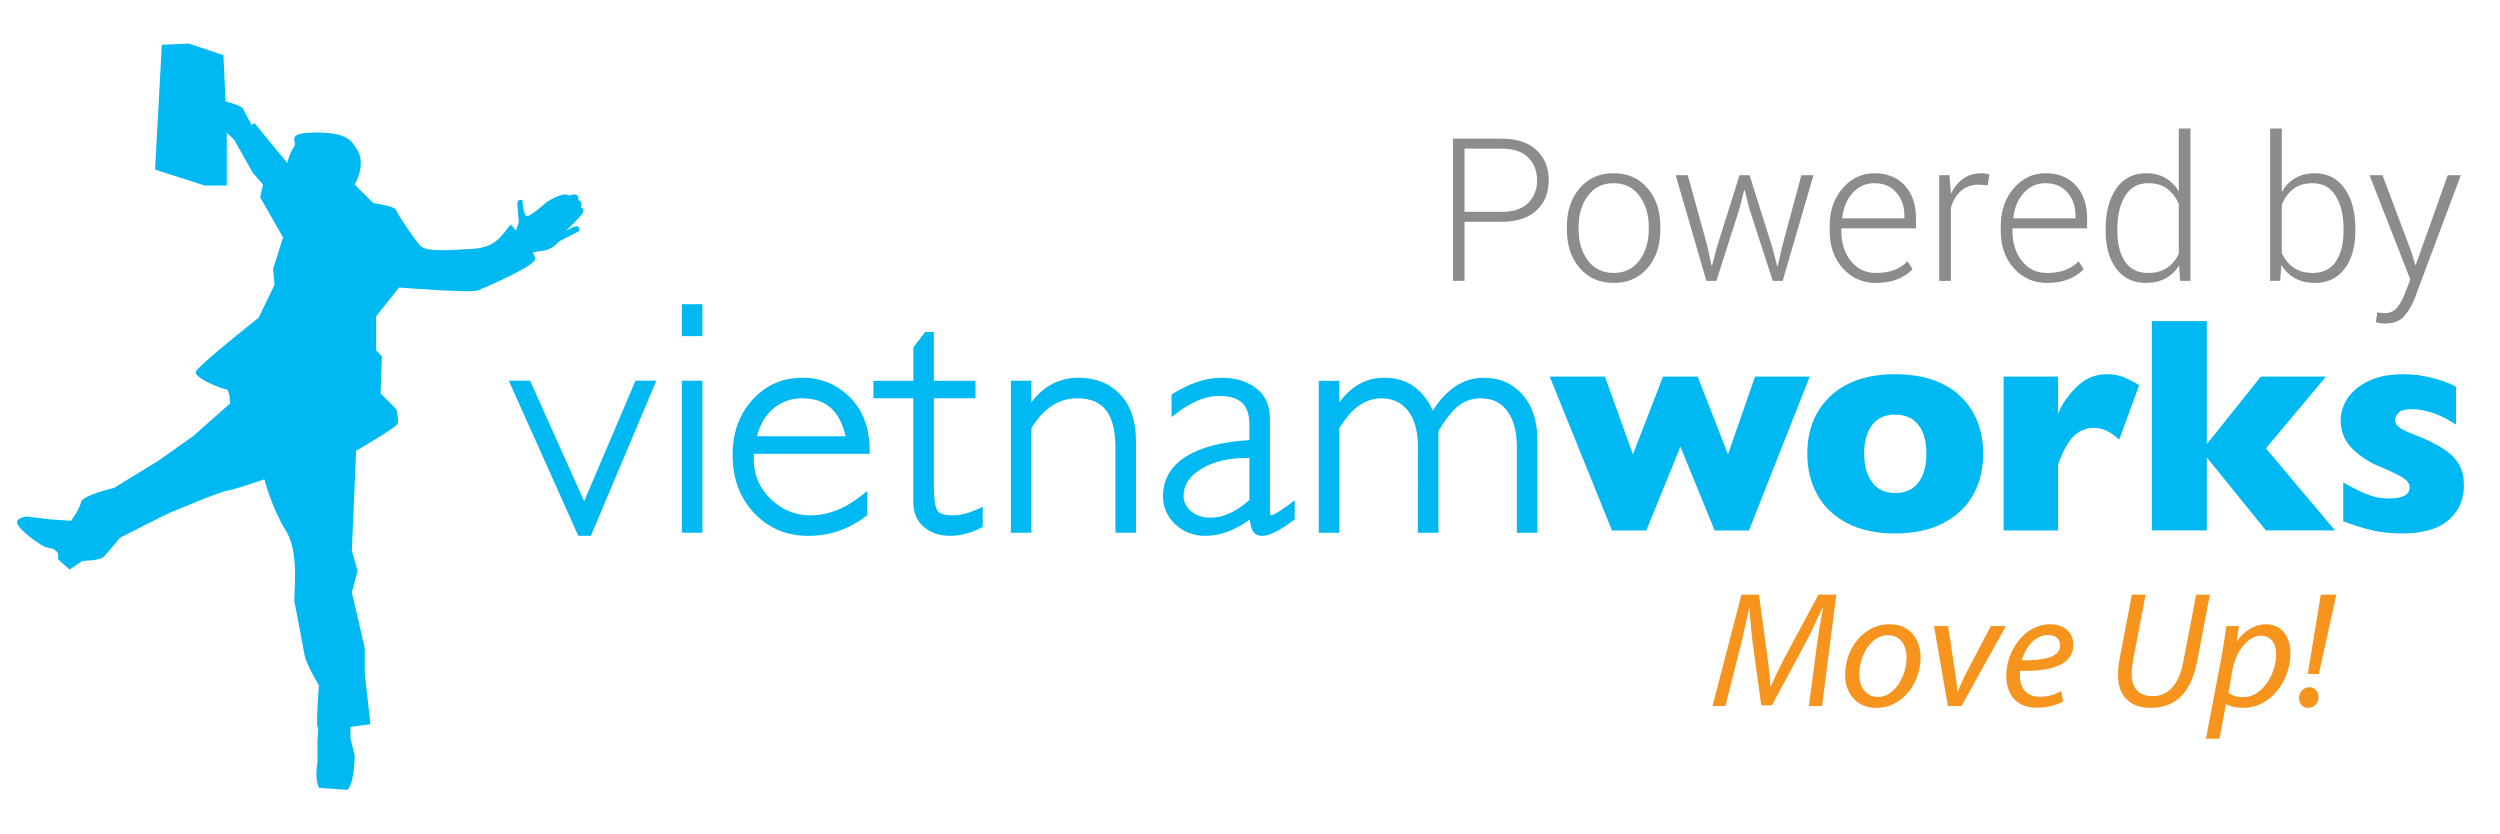
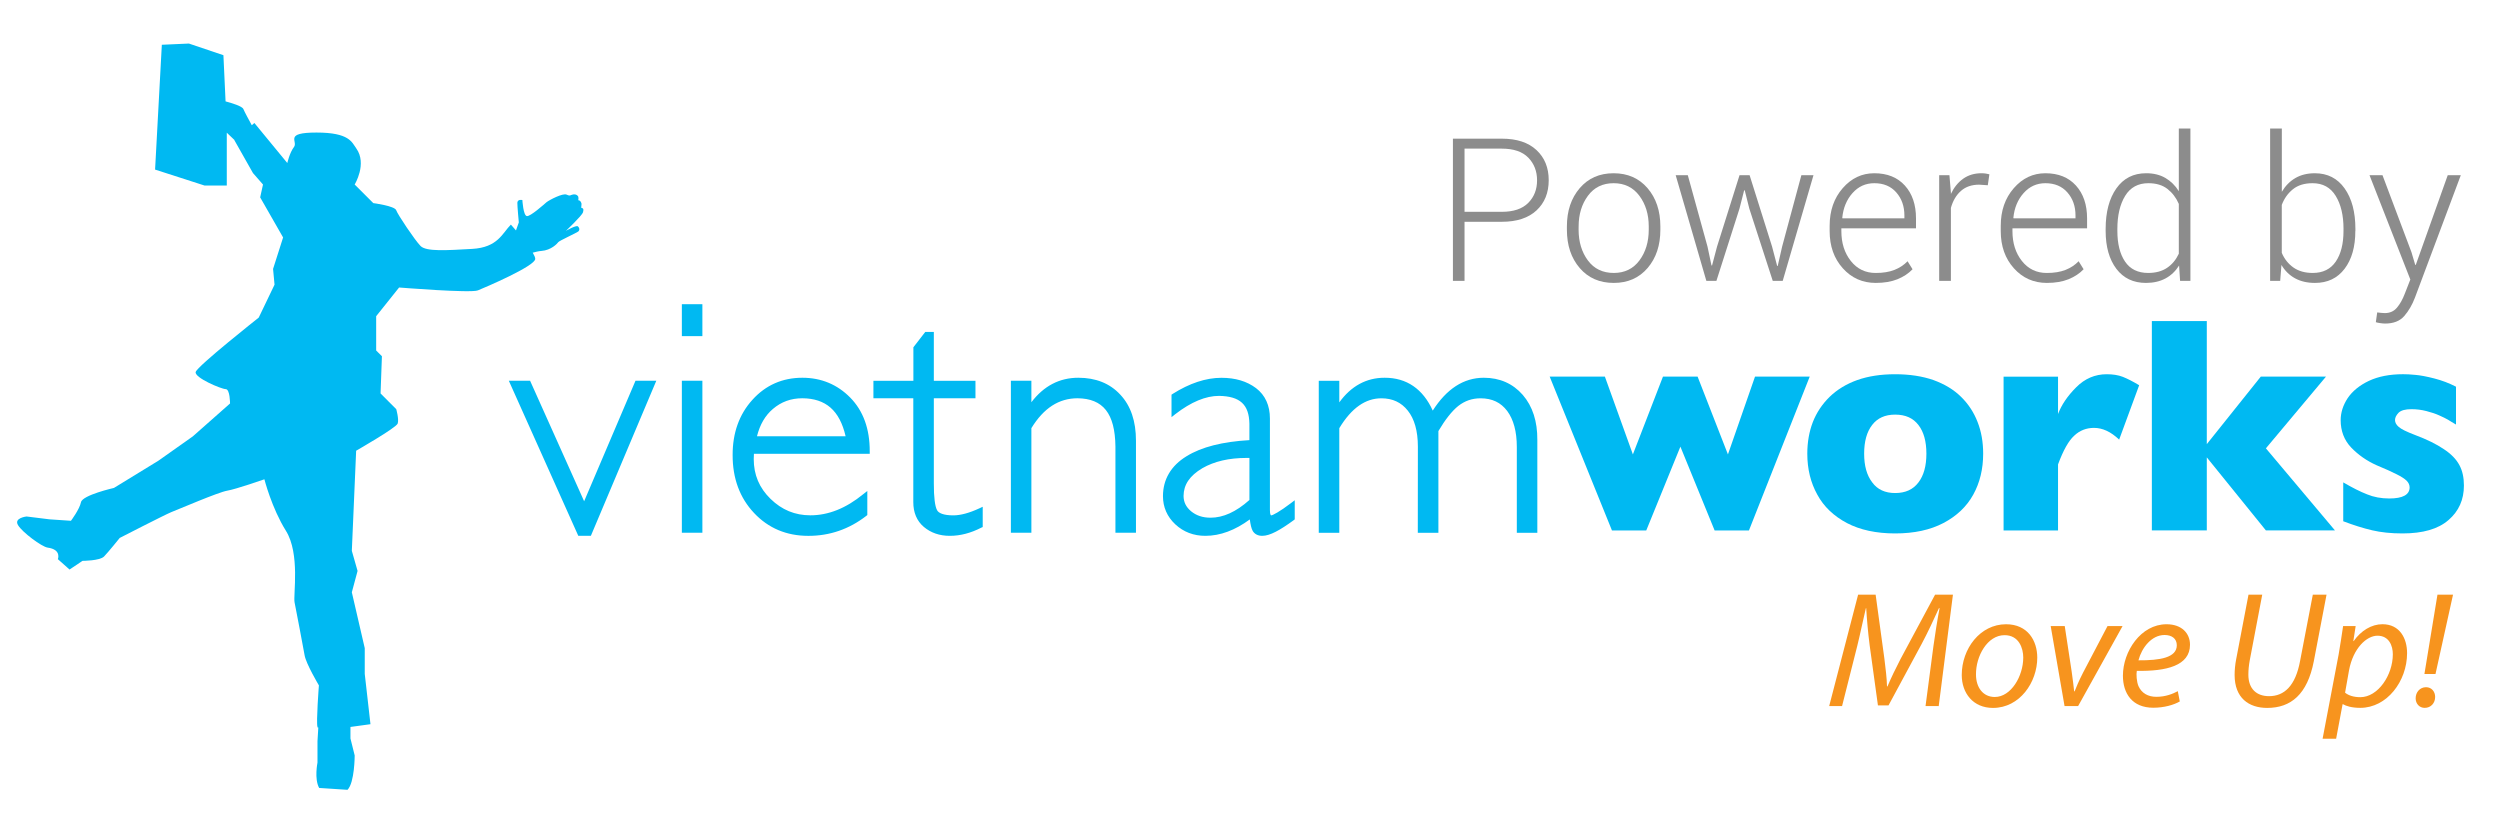
<svg xmlns="http://www.w3.org/2000/svg" version="1.1" id="Layer_1" x="0px" y="0px" width="150px" height="50px" viewBox="0 0 150 50" enable-background="new 0 0 150 50" xml:space="preserve">
-   <path fill="#00B9F2" d="M20.85,47.389c0.431-0.433,0.431-2.063,0.431-2.063l-0.254-1.021v-0.69l1.201-0.165l-0.343-3.016v-1.545  l-0.775-3.353l0.344-1.281l-0.344-1.206l0.259-6.007c0,0,2.405-1.376,2.493-1.631c0.086-0.259-0.087-0.861-0.087-0.861l-0.941-0.944  l0.081-2.233L22.57,21.03v-2.058l1.376-1.722c0,0,4.299,0.348,4.727,0.173c0.426-0.173,3.442-1.458,3.442-1.89  c0-0.084-0.06-0.215-0.151-0.373c0.141-0.039,0.36-0.093,0.515-0.103c0.596-0.042,0.964-0.448,1.02-0.53  c0.051-0.077,1.085-0.552,1.19-0.632c0.108-0.084,0.085-0.23-0.02-0.315c-0.108-0.08-0.716,0.271-0.716,0.271  s0.969-0.908,1.027-1.116c0.034-0.146,0.06-0.23-0.107-0.27l0.02-0.237c-0.056-0.232-0.197-0.211-0.197-0.211  s0.041-0.184-0.027-0.262c-0.165-0.188-0.452-0.031-0.452-0.031s-0.068,0.031-0.214-0.044c-0.225-0.114-1.044,0.322-1.209,0.451  c-0.158,0.136-0.967,0.861-1.18,0.835c-0.22-0.027-0.272-0.964-0.272-0.964s-0.284-0.07-0.301,0.16  c-0.005,0.189,0.088,1.183,0.088,1.183l-0.135,0.378l-0.035,0.103c-0.176-0.208-0.306-0.35-0.306-0.35  c-0.515,0.514-0.774,1.371-2.324,1.458c-1.542,0.086-2.747,0.171-3.093-0.172c-0.341-0.345-1.376-1.889-1.463-2.146  c-0.084-0.261-1.375-0.429-1.375-0.429l-1.118-1.116c0,0,0.76-1.241,0.098-2.164c-0.269-0.373-0.409-0.954-2.389-0.954  c-1.978,0-1.092,0.523-1.35,0.866c-0.262,0.344-0.401,0.962-0.401,0.962L15.263,7.38l-0.156,0.134  c-0.156-0.287-0.429-0.79-0.506-0.973c-0.073-0.169-0.668-0.351-1.067-0.458l-0.129-2.771l-2.07-0.699L9.71,2.686l-0.405,7.489  l2.962,0.955h1.34V7.962l0.461,0.439l-0.007,0.007l1.117,1.975l0.602,0.688l-0.17,0.771l1.376,2.405l-0.602,1.889l0.088,0.944  l-0.948,1.975c0,0-3.696,2.922-3.783,3.264c-0.09,0.34,1.543,1.028,1.801,1.028c0.26,0,0.26,0.862,0.26,0.862l-2.235,1.975  l-2.064,1.459l-2.667,1.633c0,0-1.891,0.428-1.977,0.858c-0.087,0.427-0.602,1.113-0.602,1.113L2.971,31.16l-1.378-0.171  c0,0-0.775,0.085-0.512,0.518c0.252,0.429,1.426,1.3,1.775,1.349c0.853,0.115,0.616,0.694,0.616,0.694l0.7,0.622l0.779-0.521  c0,0,1.027,0,1.289-0.258c0.252-0.257,0.944-1.117,0.944-1.117s2.665-1.371,3.095-1.549c0.432-0.168,2.837-1.201,3.349-1.285  c0.518-0.084,2.236-0.685,2.236-0.685s0.435,1.718,1.291,3.091c0.86,1.375,0.432,3.866,0.519,4.293  c0.085,0.43,0.514,2.661,0.602,3.174c0.088,0.518,0.858,1.807,0.858,1.807s-0.172,2.238-0.085,2.492  c0.02,0.064,0.038,0.059,0.051,0.016l-0.051,0.84v1.285c0,0-0.201,0.984,0.101,1.521" />
+   <path fill="#00B9F2" d="M20.85,47.389c0.431-0.433,0.431-2.062,0.431-2.062l-0.254-1.021v-0.689l1.201-0.165l-0.343-3.017v-1.545  l-0.775-3.353l0.344-1.281l-0.344-1.206l0.259-6.007c0,0,2.405-1.376,2.493-1.631c0.086-0.259-0.087-0.861-0.087-0.861l-0.941-0.944  l0.081-2.233L22.57,21.03v-2.058l1.376-1.722c0,0,4.299,0.348,4.727,0.173c0.426-0.173,3.442-1.458,3.442-1.89  c0-0.084-0.06-0.215-0.151-0.373c0.141-0.039,0.36-0.093,0.515-0.103c0.596-0.042,0.964-0.448,1.02-0.53  c0.051-0.077,1.085-0.552,1.19-0.632c0.108-0.084,0.085-0.23-0.02-0.315c-0.108-0.08-0.716,0.271-0.716,0.271  s0.969-0.908,1.027-1.116c0.034-0.146,0.06-0.23-0.107-0.27l0.02-0.237c-0.056-0.232-0.197-0.211-0.197-0.211  s0.041-0.184-0.027-0.262c-0.165-0.188-0.452-0.031-0.452-0.031s-0.068,0.031-0.214-0.044c-0.225-0.114-1.044,0.322-1.209,0.451  c-0.158,0.136-0.967,0.861-1.18,0.835c-0.22-0.027-0.272-0.964-0.272-0.964s-0.284-0.07-0.301,0.16  c-0.005,0.189,0.088,1.183,0.088,1.183l-0.135,0.378l-0.035,0.103c-0.176-0.208-0.306-0.35-0.306-0.35  c-0.515,0.514-0.774,1.371-2.324,1.458c-1.542,0.086-2.747,0.171-3.093-0.172c-0.341-0.345-1.376-1.889-1.463-2.146  c-0.084-0.261-1.375-0.429-1.375-0.429l-1.118-1.116c0,0,0.76-1.241,0.098-2.164c-0.269-0.373-0.409-0.954-2.389-0.954  c-1.978,0-1.092,0.523-1.35,0.866c-0.262,0.344-0.401,0.962-0.401,0.962L15.263,7.38l-0.156,0.134  c-0.156-0.287-0.429-0.79-0.506-0.973c-0.073-0.169-0.668-0.351-1.067-0.458l-0.129-2.771l-2.07-0.699L9.71,2.686l-0.405,7.489  l2.962,0.955h1.34V7.962l0.461,0.439l-0.007,0.007l1.117,1.975l0.602,0.688l-0.17,0.771l1.376,2.405l-0.602,1.889l0.088,0.944  l-0.948,1.975c0,0-3.696,2.922-3.783,3.264c-0.09,0.34,1.543,1.028,1.801,1.028c0.26,0,0.26,0.862,0.26,0.862l-2.235,1.975  l-2.064,1.459l-2.667,1.633c0,0-1.891,0.429-1.977,0.858c-0.087,0.427-0.602,1.113-0.602,1.113L2.971,31.16l-1.378-0.171  c0,0-0.775,0.085-0.512,0.518c0.252,0.429,1.426,1.3,1.775,1.349c0.853,0.115,0.616,0.694,0.616,0.694l0.7,0.622l0.779-0.521  c0,0,1.027,0,1.289-0.258c0.252-0.257,0.944-1.117,0.944-1.117s2.665-1.371,3.095-1.549c0.432-0.168,2.837-1.201,3.349-1.285  c0.518-0.084,2.236-0.685,2.236-0.685s0.435,1.718,1.291,3.091c0.86,1.375,0.432,3.866,0.519,4.293  c0.085,0.43,0.514,2.661,0.602,3.174c0.088,0.519,0.858,1.808,0.858,1.808s-0.172,2.237-0.085,2.492  c0.02,0.063,0.038,0.059,0.051,0.016l-0.051,0.841v1.284c0,0-0.201,0.984,0.101,1.521" />
  <g>
-     <path fill="#00B9F2" d="M35.048,30.076l-3.242-7.23H30.53l4.168,9.304h0.754l3.926-9.304h-1.249L35.048,30.076z M40.911,31.966   h1.232v-9.12h-1.232V31.966z M40.911,20.168h1.232V18.25h-1.232V20.168z M48.146,22.665c-1.203-0.001-2.21,0.447-3.001,1.323   c-0.795,0.876-1.19,1.991-1.187,3.313c-0.003,1.398,0.425,2.566,1.284,3.477c0.853,0.91,1.949,1.373,3.253,1.373h0.006   c1.282,0.002,2.45-0.402,3.48-1.202l0.058-0.046v-1.445L51.8,29.646c-1.044,0.856-2.098,1.274-3.182,1.274   c-0.921-0.002-1.705-0.325-2.383-0.985c-0.678-0.66-1.011-1.445-1.011-2.396c0-0.103,0.004-0.205,0.012-0.312h6.948v-0.146   c0.003-1.345-0.387-2.43-1.169-3.224C50.239,23.066,49.265,22.665,48.146,22.665z M45.418,26.177   c0.177-0.705,0.492-1.245,0.955-1.639c0.502-0.429,1.083-0.642,1.769-0.642c1.403,0.011,2.238,0.729,2.595,2.281H45.418z    M57.199,30.922c-0.59,0-0.895-0.139-0.979-0.32c-0.117-0.213-0.194-0.761-0.19-1.601v-5.105h2.498v-1.049H56.03v-2.93h-0.515   l-0.712,0.92v2.01h-2.398v1.049h2.393v6.225c-0.003,0.622,0.209,1.137,0.634,1.495c0.42,0.354,0.944,0.534,1.552,0.534h0.008   c0.624,0,1.252-0.164,1.889-0.492l0.082-0.036v-1.216l-0.208,0.097C58.157,30.781,57.631,30.922,57.199,30.922z M64.703,22.665   c-1.14-0.002-2.085,0.501-2.82,1.469v-1.288h-1.23v9.12h1.23v-6.278c0.745-1.214,1.653-1.789,2.768-1.792   c1.531,0.017,2.251,0.902,2.275,2.901v5.169h1.232v-5.53c0-1.158-0.308-2.087-0.943-2.76   C66.592,23.001,65.741,22.665,64.703,22.665z M76.266,30.922c-0.007-0.002-0.009-0.002-0.011-0.002c-0.003,0,0,0-0.021-0.033   c-0.021-0.035-0.041-0.131-0.039-0.275v-5.495c0.003-0.783-0.28-1.41-0.833-1.83c-0.554-0.416-1.244-0.62-2.076-0.62   c-0.933,0-1.917,0.328-2.931,0.969l-0.064,0.043v1.349l0.23-0.182c0.954-0.737,1.828-1.094,2.621-1.094   c1.264,0.022,1.799,0.521,1.822,1.668v0.987c-1.613,0.093-2.869,0.41-3.771,0.966c-0.934,0.571-1.415,1.392-1.415,2.396   c0,0.653,0.248,1.233,0.74,1.691c0.491,0.459,1.106,0.693,1.804,0.691c0.894,0,1.785-0.336,2.666-0.986   c0.043,0.316,0.092,0.54,0.175,0.691c0.114,0.196,0.323,0.295,0.564,0.295h0.02c0.453-0.006,1.05-0.334,1.883-0.945l0.053-0.045   v-1.146l-0.229,0.174C76.797,30.693,76.338,30.936,76.266,30.922z M74.965,29.999c-0.809,0.722-1.581,1.063-2.333,1.063   c-0.479,0-0.859-0.133-1.17-0.387c-0.305-0.258-0.444-0.551-0.449-0.915c0.005-0.67,0.358-1.21,1.13-1.668   c0.716-0.411,1.595-0.616,2.651-0.616c0.015,0,0.021,0,0.034,0c0.044,0,0.089,0,0.138,0L74.965,29.999L74.965,29.999z    M91.367,23.695c-0.596-0.683-1.385-1.03-2.34-1.03c-1.213,0-2.237,0.676-3.061,1.971c-0.584-1.294-1.568-1.976-2.887-1.971   c-1.098-0.002-2.014,0.503-2.719,1.477v-1.295h-1.233v9.12h1.233v-6.277c0.738-1.221,1.578-1.792,2.527-1.792   c0.672,0.003,1.186,0.242,1.582,0.738c0.396,0.495,0.603,1.208,0.606,2.163l-0.005,5.169h1.236v-6.104   c0.414-0.698,0.813-1.202,1.193-1.506c0.391-0.306,0.824-0.459,1.339-0.46c0.699,0.003,1.214,0.252,1.597,0.761   c0.379,0.514,0.576,1.229,0.576,2.164v5.146h1.232v-5.569C92.249,25.289,91.957,24.379,91.367,23.695z" />
-     <path fill="#00B9F2" d="M108.583,22.597l-3.646,9.229h-2.059l-2.053-5.028l-2.047,5.028h-2.059l-3.736-9.229h3.312l1.68,4.668   l1.805-4.668h2.078l1.82,4.668l1.625-4.668H108.583z" />
-     <path fill="#00B9F2" d="M118.99,27.221c0,0.918-0.197,1.737-0.594,2.456c-0.399,0.724-0.998,1.287-1.791,1.705   c-0.789,0.414-1.754,0.624-2.896,0.624c-1.137,0-2.104-0.21-2.897-0.624c-0.785-0.418-1.385-0.981-1.775-1.705   c-0.4-0.719-0.6-1.538-0.6-2.456c0-0.695,0.115-1.33,0.332-1.896c0.222-0.567,0.557-1.071,1.004-1.511   c0.451-0.437,1.004-0.774,1.658-1.01c0.662-0.233,1.414-0.35,2.278-0.35c0.865,0,1.631,0.117,2.304,0.352   c0.662,0.242,1.215,0.572,1.653,1.007c0.438,0.429,0.765,0.932,0.987,1.501C118.88,25.891,118.99,26.525,118.99,27.221z    M115.584,27.221c0-0.734-0.158-1.31-0.479-1.722c-0.319-0.416-0.781-0.622-1.396-0.622c-0.603,0-1.062,0.206-1.381,0.622   c-0.32,0.413-0.479,0.987-0.479,1.722c0,0.725,0.159,1.299,0.486,1.723c0.312,0.429,0.777,0.637,1.374,0.637   c0.613,0,1.075-0.208,1.396-0.632C115.426,28.529,115.584,27.953,115.584,27.221z" />
-     <path fill="#00B9F2" d="M128.35,23.114l-1.201,3.263c-0.496-0.473-0.996-0.704-1.51-0.704c-0.453,0-0.857,0.153-1.188,0.47   c-0.34,0.308-0.657,0.881-0.969,1.721v3.963h-3.266v-9.229h3.266v2.242c0.207-0.548,0.57-1.084,1.093-1.607   c0.519-0.521,1.128-0.78,1.827-0.78c0.369,0,0.695,0.05,0.968,0.157C127.646,22.721,127.969,22.885,128.35,23.114z" />
+     <path fill="#00B9F2" d="M35.048,30.076l-3.242-7.23H30.53l4.168,9.304h0.754l3.926-9.304h-1.249L35.048,30.076z M40.911,31.966   h1.232v-9.12h-1.232V31.966z M40.911,20.168h1.232V18.25h-1.232V20.168z M48.146,22.665c-1.203-0.001-2.21,0.447-3.001,1.323   c-0.795,0.876-1.19,1.991-1.187,3.313c-0.003,1.398,0.425,2.566,1.284,3.477c0.853,0.91,1.949,1.373,3.253,1.373h0.006   c1.282,0.002,2.45-0.401,3.48-1.201l0.058-0.047v-1.444L51.8,29.646c-1.044,0.855-2.098,1.273-3.182,1.273   c-0.921-0.002-1.705-0.324-2.383-0.984c-0.678-0.66-1.011-1.445-1.011-2.396c0-0.104,0.004-0.205,0.012-0.312h6.948v-0.146   c0.003-1.345-0.387-2.43-1.169-3.224C50.239,23.066,49.265,22.665,48.146,22.665z M45.418,26.177   c0.177-0.705,0.492-1.245,0.955-1.639c0.502-0.429,1.083-0.642,1.769-0.642c1.403,0.011,2.238,0.729,2.595,2.281H45.418z    M57.199,30.922c-0.59,0-0.895-0.139-0.979-0.32c-0.117-0.213-0.194-0.761-0.19-1.601v-5.105h2.498v-1.049H56.03v-2.93h-0.515   l-0.712,0.92v2.01h-2.398v1.049h2.393v6.225c-0.003,0.622,0.209,1.137,0.634,1.495c0.42,0.354,0.944,0.534,1.552,0.534h0.008   c0.624,0,1.252-0.164,1.889-0.492l0.082-0.036v-1.216l-0.208,0.097C58.157,30.781,57.631,30.922,57.199,30.922z M64.703,22.665   c-1.14-0.002-2.085,0.501-2.82,1.469v-1.288h-1.23v9.12h1.23v-6.278c0.745-1.213,1.653-1.789,2.768-1.792   c1.531,0.017,2.251,0.902,2.275,2.901v5.169h1.232v-5.53c0-1.158-0.308-2.086-0.943-2.76   C66.592,23.001,65.741,22.665,64.703,22.665z M76.266,30.922c-0.007-0.002-0.009-0.002-0.011-0.002c-0.003,0,0,0-0.021-0.033   c-0.021-0.035-0.041-0.131-0.039-0.275v-5.494c0.003-0.783-0.28-1.41-0.833-1.83c-0.554-0.416-1.244-0.62-2.076-0.62   c-0.933,0-1.917,0.328-2.931,0.969l-0.064,0.043v1.349l0.23-0.182c0.954-0.737,1.828-1.094,2.621-1.094   c1.264,0.022,1.799,0.521,1.822,1.668v0.987c-1.613,0.093-2.869,0.409-3.771,0.966c-0.934,0.57-1.415,1.393-1.415,2.396   c0,0.652,0.248,1.232,0.74,1.69c0.491,0.459,1.106,0.692,1.804,0.69c0.894,0,1.785-0.336,2.666-0.985   c0.043,0.315,0.092,0.54,0.175,0.69c0.114,0.196,0.323,0.295,0.563,0.295h0.021c0.453-0.006,1.05-0.334,1.883-0.944l0.054-0.045   v-1.146l-0.229,0.174C76.797,30.693,76.338,30.936,76.266,30.922z M74.965,29.999c-0.809,0.722-1.581,1.063-2.333,1.063   c-0.479,0-0.859-0.133-1.17-0.388c-0.305-0.258-0.444-0.551-0.449-0.915c0.005-0.67,0.358-1.21,1.13-1.668   c0.716-0.41,1.595-0.615,2.651-0.615c0.015,0,0.021,0,0.034,0c0.044,0,0.089,0,0.138,0L74.965,29.999L74.965,29.999z    M91.367,23.695c-0.596-0.683-1.385-1.03-2.34-1.03c-1.213,0-2.237,0.676-3.062,1.971c-0.584-1.294-1.567-1.976-2.887-1.971   c-1.099-0.002-2.015,0.503-2.72,1.477v-1.295h-1.232v9.12h1.232v-6.277c0.738-1.221,1.578-1.792,2.527-1.792   c0.672,0.003,1.187,0.242,1.582,0.738c0.396,0.495,0.604,1.208,0.606,2.163l-0.005,5.169h1.236v-6.104   c0.414-0.698,0.812-1.202,1.192-1.506c0.392-0.306,0.824-0.459,1.339-0.46c0.699,0.003,1.214,0.252,1.598,0.761   c0.379,0.514,0.576,1.229,0.576,2.164v5.146h1.231V26.4C92.249,25.289,91.957,24.379,91.367,23.695z" />
+     <path fill="#00B9F2" d="M108.583,22.597l-3.646,9.229h-2.06l-2.053-5.028l-2.048,5.028h-2.059l-3.736-9.229h3.312l1.68,4.668   l1.805-4.668h2.078l1.82,4.668l1.625-4.668H108.583z" />
+     <path fill="#00B9F2" d="M118.99,27.221c0,0.918-0.197,1.737-0.594,2.456c-0.399,0.724-0.998,1.287-1.791,1.705   c-0.789,0.414-1.754,0.624-2.896,0.624c-1.137,0-2.104-0.21-2.896-0.624c-0.785-0.418-1.386-0.981-1.775-1.705   c-0.4-0.719-0.6-1.538-0.6-2.456c0-0.695,0.114-1.33,0.332-1.896c0.222-0.567,0.557-1.071,1.004-1.511   c0.451-0.437,1.004-0.774,1.658-1.01c0.661-0.233,1.414-0.35,2.277-0.35c0.865,0,1.631,0.117,2.305,0.352   c0.661,0.242,1.215,0.572,1.652,1.007c0.438,0.429,0.766,0.932,0.986,1.501C118.88,25.891,118.99,26.525,118.99,27.221z    M115.584,27.221c0-0.734-0.158-1.31-0.479-1.722c-0.319-0.416-0.781-0.622-1.396-0.622c-0.604,0-1.062,0.206-1.381,0.622   c-0.32,0.413-0.479,0.987-0.479,1.722c0,0.725,0.158,1.299,0.485,1.723c0.312,0.43,0.776,0.638,1.374,0.638   c0.613,0,1.075-0.208,1.396-0.632C115.426,28.529,115.584,27.953,115.584,27.221z" />
+     <path fill="#00B9F2" d="M128.35,23.114l-1.201,3.263c-0.496-0.473-0.996-0.704-1.51-0.704c-0.453,0-0.856,0.153-1.188,0.47   c-0.34,0.309-0.657,0.881-0.969,1.722v3.963h-3.267v-9.229h3.267v2.242c0.207-0.548,0.569-1.084,1.093-1.607   c0.519-0.521,1.128-0.78,1.827-0.78c0.369,0,0.695,0.05,0.968,0.157C127.646,22.721,127.969,22.885,128.35,23.114z" />
    <path fill="#00B9F2" d="M140.098,31.825h-4.144l-3.546-4.382v4.382h-3.297V19.263h3.297v7.385l3.24-4.052h3.912l-3.606,4.304   L140.098,31.825z" />
-     <path fill="#00B9F2" d="M147.835,29.134c0,0.849-0.31,1.543-0.928,2.071c-0.615,0.537-1.535,0.801-2.759,0.801   c-0.682,0-1.283-0.062-1.817-0.188c-0.53-0.123-1.113-0.305-1.737-0.543v-2.332c0.551,0.32,1.021,0.56,1.432,0.718   c0.398,0.165,0.844,0.248,1.328,0.248c0.812,0,1.222-0.224,1.222-0.667c0-0.146-0.06-0.279-0.179-0.4   c-0.117-0.113-0.322-0.25-0.617-0.395c-0.286-0.146-0.68-0.322-1.17-0.526c-0.604-0.269-1.112-0.624-1.541-1.071   c-0.418-0.442-0.629-0.992-0.629-1.637c0-0.458,0.141-0.899,0.418-1.321c0.287-0.424,0.711-0.772,1.276-1.04   c0.567-0.266,1.248-0.399,2.05-0.399c0.197,0,0.445,0.009,0.739,0.04c0.302,0.025,0.679,0.098,1.134,0.214   c0.455,0.117,0.891,0.281,1.303,0.495v2.271c-0.196-0.115-0.358-0.208-0.485-0.292c-0.133-0.077-0.304-0.16-0.526-0.258   c-0.216-0.099-0.472-0.184-0.764-0.258c-0.295-0.077-0.592-0.114-0.902-0.114c-0.371,0-0.625,0.071-0.771,0.214   c-0.14,0.149-0.213,0.292-0.213,0.434c0,0.15,0.073,0.289,0.225,0.417c0.144,0.13,0.464,0.288,0.966,0.479   c0.728,0.274,1.309,0.562,1.738,0.854c0.438,0.289,0.747,0.607,0.932,0.957C147.75,28.251,147.835,28.658,147.835,29.134z" />
+     <path fill="#00B9F2" d="M147.835,29.134c0,0.849-0.31,1.543-0.928,2.071c-0.615,0.537-1.535,0.801-2.759,0.801   c-0.683,0-1.283-0.062-1.817-0.188c-0.53-0.123-1.113-0.305-1.737-0.543v-2.332c0.551,0.32,1.021,0.56,1.432,0.718   c0.398,0.165,0.845,0.248,1.328,0.248c0.812,0,1.223-0.224,1.223-0.667c0-0.146-0.061-0.279-0.18-0.4   c-0.117-0.113-0.321-0.25-0.617-0.395c-0.285-0.146-0.68-0.322-1.17-0.526c-0.604-0.269-1.111-0.624-1.541-1.071   c-0.418-0.441-0.629-0.992-0.629-1.637c0-0.458,0.142-0.899,0.418-1.321c0.287-0.424,0.711-0.772,1.276-1.04   c0.567-0.266,1.248-0.399,2.05-0.399c0.197,0,0.445,0.009,0.739,0.04c0.302,0.025,0.679,0.098,1.134,0.214   c0.455,0.117,0.892,0.281,1.303,0.495v2.271c-0.195-0.115-0.357-0.208-0.484-0.292c-0.133-0.077-0.305-0.16-0.525-0.258   c-0.217-0.099-0.473-0.184-0.765-0.258c-0.295-0.077-0.592-0.114-0.901-0.114c-0.371,0-0.625,0.071-0.771,0.214   c-0.141,0.149-0.213,0.292-0.213,0.434c0,0.15,0.072,0.289,0.225,0.417c0.145,0.13,0.465,0.288,0.967,0.479   c0.728,0.273,1.309,0.562,1.737,0.854c0.438,0.289,0.747,0.607,0.933,0.957C147.75,28.251,147.835,28.658,147.835,29.134z" />
  </g>
  <g enable-background="new    ">
-     <path fill="#F7941E" d="M108.532,42.364l0.476-3.61c0.09-0.635,0.238-1.616,0.367-2.261h-0.039   c-0.308,0.674-0.675,1.468-1.041,2.151l-1.984,3.68h-0.635l-0.496-3.6c-0.099-0.774-0.168-1.548-0.208-2.231h-0.021   c-0.148,0.614-0.356,1.626-0.516,2.261l-0.912,3.61h-0.773l1.736-6.685h1.051l0.525,3.838c0.07,0.565,0.148,1.171,0.158,1.666h0.03   c0.208-0.495,0.496-1.091,0.784-1.646l2.072-3.857h1.071l-0.853,6.685H108.532z" />
-     <path fill="#F7941E" d="M115.237,39.458c0,1.479-1.052,3.016-2.658,3.016c-1.2,0-1.874-0.893-1.874-1.974   c0-1.577,1.101-3.045,2.658-3.045C114.662,37.455,115.237,38.437,115.237,39.458z M111.558,40.47c0,0.783,0.427,1.349,1.13,1.349   c0.973,0,1.707-1.249,1.707-2.37c0-0.556-0.258-1.339-1.121-1.339C112.242,38.109,111.548,39.369,111.558,40.47z" />
-     <path fill="#F7941E" d="M116.884,37.563l0.417,2.738c0.068,0.545,0.129,0.912,0.148,1.18h0.029c0.1-0.258,0.229-0.575,0.506-1.121   l1.468-2.797h0.903l-2.668,4.801h-0.814l-0.832-4.801H116.884z" />
-     <path fill="#F7941E" d="M123.787,42.087c-0.357,0.208-0.943,0.377-1.588,0.377c-1.27,0-1.824-0.863-1.824-1.925   c0-1.448,1.07-3.084,2.618-3.084c0.913,0,1.408,0.545,1.408,1.229c0,1.26-1.418,1.597-3.193,1.567   c-0.04,0.208-0.011,0.654,0.099,0.912c0.189,0.427,0.576,0.645,1.071,0.645c0.565,0,0.992-0.179,1.29-0.337L123.787,42.087z    M122.874,38.1c-0.784,0-1.368,0.764-1.567,1.518c1.289,0.01,2.301-0.159,2.301-0.903C123.607,38.317,123.311,38.1,122.874,38.1z" />
-     <path fill="#F7941E" d="M128.735,35.68l-0.753,3.957c-0.051,0.277-0.08,0.565-0.08,0.843c0,0.854,0.496,1.29,1.24,1.29   c0.912,0,1.586-0.615,1.864-2.113l0.764-3.977h0.823l-0.764,3.997c-0.387,1.993-1.379,2.797-2.797,2.797   c-1.102,0-1.954-0.596-1.954-1.974c0-0.288,0.03-0.615,0.089-0.923l0.744-3.897H128.735z" />
-     <path fill="#F7941E" d="M132.355,44.328l0.963-5.059c0.099-0.575,0.197-1.22,0.268-1.706h0.754l-0.14,0.903h0.021   c0.436-0.625,1.07-1.012,1.725-1.012c1.042,0,1.479,0.853,1.479,1.735c0,1.687-1.21,3.283-2.807,3.283   c-0.516,0-0.854-0.109-1.041-0.219h-0.021l-0.387,2.073H132.355z M133.705,41.561c0.207,0.169,0.525,0.269,0.912,0.269   c1.061,0,1.953-1.319,1.953-2.579c0-0.506-0.228-1.111-0.922-1.111c-0.645,0-1.458,0.744-1.706,2.083L133.705,41.561z" />
-     <path fill="#F7941E" d="M137.939,41.898c0-0.367,0.258-0.665,0.625-0.665c0.327,0,0.545,0.258,0.545,0.585   c0,0.367-0.258,0.655-0.625,0.655C138.158,42.474,137.939,42.216,137.939,41.898z M138.465,40.44l0.783-4.761h0.934l-1.052,4.761   H138.465z" />
+     <path fill="#F7941E" d="M115.532,42.364l0.476-3.61c0.09-0.635,0.238-1.615,0.367-2.261h-0.039   c-0.309,0.674-0.675,1.468-1.041,2.151l-1.984,3.68h-0.635l-0.496-3.6c-0.099-0.774-0.168-1.549-0.207-2.231h-0.021   c-0.148,0.614-0.356,1.626-0.516,2.261l-0.912,3.61h-0.773l1.736-6.685h1.051l0.525,3.838c0.069,0.564,0.147,1.17,0.157,1.666h0.03   c0.208-0.496,0.496-1.092,0.784-1.646l2.071-3.857h1.071l-0.853,6.686L115.532,42.364L115.532,42.364z" />
+     <path fill="#F7941E" d="M122.236,39.458c0,1.479-1.051,3.017-2.657,3.017c-1.2,0-1.874-0.894-1.874-1.975   c0-1.577,1.102-3.045,2.658-3.045C121.662,37.455,122.236,38.438,122.236,39.458z M118.559,40.471c0,0.782,0.426,1.348,1.129,1.348   c0.974,0,1.707-1.248,1.707-2.369c0-0.557-0.258-1.34-1.121-1.34C119.242,38.109,118.548,39.369,118.559,40.471z" />
+     <path fill="#F7941E" d="M123.884,37.562l0.417,2.738c0.068,0.545,0.129,0.912,0.148,1.18h0.029c0.1-0.258,0.229-0.574,0.506-1.121   l1.468-2.797h0.903l-2.668,4.802h-0.814l-0.832-4.802H123.884z" />
+     <path fill="#F7941E" d="M130.787,42.087c-0.357,0.208-0.943,0.377-1.588,0.377c-1.27,0-1.824-0.862-1.824-1.925   c0-1.448,1.07-3.084,2.618-3.084c0.913,0,1.407,0.545,1.407,1.229c0,1.26-1.418,1.598-3.192,1.567   c-0.04,0.208-0.011,0.653,0.099,0.912c0.189,0.427,0.576,0.646,1.071,0.646c0.565,0,0.992-0.18,1.29-0.338L130.787,42.087z    M129.874,38.1c-0.784,0-1.368,0.765-1.567,1.519c1.289,0.01,2.301-0.159,2.301-0.903C130.607,38.316,130.311,38.1,129.874,38.1z" />
+     <path fill="#F7941E" d="M135.734,35.68l-0.752,3.957c-0.051,0.277-0.08,0.565-0.08,0.844c0,0.854,0.496,1.289,1.24,1.289   c0.912,0,1.586-0.615,1.863-2.112l0.764-3.978h0.823l-0.764,3.997c-0.388,1.993-1.379,2.798-2.797,2.798   c-1.103,0-1.954-0.597-1.954-1.975c0-0.288,0.029-0.615,0.089-0.923l0.744-3.897H135.734z" />
+     <path fill="#F7941E" d="M139.355,44.328l0.963-5.059c0.099-0.576,0.197-1.221,0.268-1.707h0.754l-0.14,0.903h0.021   c0.437-0.625,1.07-1.012,1.725-1.012c1.043,0,1.479,0.853,1.479,1.735c0,1.687-1.21,3.283-2.807,3.283   c-0.517,0-0.854-0.109-1.041-0.22h-0.021l-0.388,2.073h-0.813V44.328z M140.705,41.561c0.207,0.17,0.525,0.27,0.912,0.27   c1.061,0,1.953-1.319,1.953-2.579c0-0.506-0.229-1.11-0.922-1.11c-0.646,0-1.459,0.743-1.707,2.082L140.705,41.561z" />
+     <path fill="#F7941E" d="M144.939,41.898c0-0.367,0.258-0.666,0.625-0.666c0.326,0,0.545,0.259,0.545,0.586   c0,0.367-0.258,0.654-0.625,0.654C145.158,42.475,144.939,42.216,144.939,41.898z M145.465,40.439l0.783-4.76h0.934l-1.052,4.76   H145.465z" />
  </g>
  <g enable-background="new    ">
-     <path fill="#8C8C8C" d="M87.872,13.307v3.545h-0.697V8.32h2.936c0.895,0,1.587,0.228,2.077,0.683s0.735,1.058,0.735,1.808   c0,0.758-0.245,1.363-0.735,1.816s-1.183,0.68-2.077,0.68H87.872z M87.872,12.709h2.238c0.703,0,1.231-0.179,1.585-0.536   s0.53-0.808,0.53-1.351c0-0.547-0.176-1.001-0.527-1.362s-0.881-0.542-1.588-0.542h-2.238V12.709z" />
-     <path fill="#8C8C8C" d="M94.013,13.588c0-0.934,0.256-1.699,0.768-2.297s1.189-0.896,2.033-0.896c0.848,0,1.527,0.299,2.039,0.896   s0.768,1.363,0.768,2.297v0.193c0,0.938-0.255,1.704-0.765,2.3s-1.187,0.894-2.03,0.894c-0.852,0-1.533-0.298-2.045-0.894   s-0.768-1.362-0.768-2.3V13.588z M94.716,13.778c0,0.733,0.186,1.35,0.557,1.85c0.371,0.499,0.889,0.749,1.553,0.749   c0.652,0,1.165-0.25,1.538-0.749c0.373-0.5,0.56-1.116,0.56-1.85v-0.193c0-0.722-0.188-1.334-0.562-1.838   c-0.375-0.503-0.891-0.755-1.547-0.755s-1.17,0.252-1.541,0.755c-0.371,0.504-0.557,1.116-0.557,1.838V13.778z" />
-     <path fill="#8C8C8C" d="M102.45,14.795l0.24,1.131h0.035l0.299-1.131l1.348-4.283h0.604l1.348,4.283l0.305,1.16h0.035l0.264-1.16   l1.154-4.283h0.727l-1.846,6.34h-0.598l-1.406-4.336l-0.275-1.096h-0.035l-0.281,1.096l-1.383,4.336h-0.604l-1.84-6.34h0.727   L102.45,14.795z" />
-     <path fill="#8C8C8C" d="M112.546,16.975c-0.793,0-1.452-0.293-1.978-0.879s-0.788-1.328-0.788-2.227v-0.322   c0-0.906,0.261-1.658,0.782-2.256s1.153-0.896,1.896-0.896c0.777,0,1.389,0.246,1.834,0.738s0.668,1.148,0.668,1.969v0.598h-4.477   v0.17c0,0.713,0.189,1.31,0.568,1.789s0.877,0.719,1.494,0.719c0.438,0,0.811-0.061,1.119-0.182s0.572-0.295,0.791-0.521   l0.299,0.48c-0.238,0.251-0.54,0.45-0.905,0.599C113.484,16.9,113.05,16.975,112.546,16.975z M112.458,10.992   c-0.52,0-0.955,0.197-1.307,0.593s-0.557,0.892-0.615,1.487l0.012,0.029h3.715v-0.176c0-0.549-0.162-1.009-0.486-1.379   S113.013,10.992,112.458,10.992z" />
-     <path fill="#8C8C8C" d="M119.267,11.115l-0.521-0.035c-0.441,0-0.804,0.124-1.087,0.372s-0.485,0.589-0.606,1.022v4.377h-0.703   v-6.34h0.615l0.088,1.055v0.07c0.184-0.391,0.43-0.695,0.738-0.914s0.676-0.328,1.102-0.328c0.09,0,0.177,0.007,0.261,0.021   s0.153,0.028,0.208,0.044L119.267,11.115z" />
-     <path fill="#8C8C8C" d="M122.812,16.975c-0.793,0-1.452-0.293-1.978-0.879s-0.788-1.328-0.788-2.227v-0.322   c0-0.906,0.261-1.658,0.782-2.256s1.153-0.896,1.896-0.896c0.777,0,1.389,0.246,1.834,0.738s0.668,1.148,0.668,1.969v0.598h-4.477   v0.17c0,0.713,0.189,1.31,0.568,1.789s0.877,0.719,1.494,0.719c0.438,0,0.811-0.061,1.119-0.182s0.572-0.295,0.791-0.521   l0.299,0.48c-0.238,0.251-0.54,0.45-0.905,0.599C123.75,16.9,123.315,16.975,122.812,16.975z M122.724,10.992   c-0.52,0-0.955,0.197-1.307,0.593s-0.557,0.892-0.615,1.487l0.012,0.029h3.715v-0.176c0-0.549-0.162-1.009-0.486-1.379   S123.278,10.992,122.724,10.992z" />
-     <path fill="#8C8C8C" d="M126.339,13.734c0-1.012,0.214-1.821,0.642-2.429s1.024-0.911,1.79-0.911c0.441,0,0.824,0.094,1.148,0.281   s0.594,0.453,0.809,0.797V7.711h0.697v9.141h-0.621l-0.059-0.92c-0.211,0.336-0.482,0.594-0.814,0.773s-0.723,0.27-1.172,0.27   c-0.758,0-1.351-0.282-1.778-0.847s-0.642-1.321-0.642-2.271V13.734z M127.042,13.858c0,0.769,0.153,1.381,0.46,1.836   s0.769,0.683,1.386,0.683c0.453,0,0.831-0.102,1.134-0.306s0.538-0.487,0.706-0.848v-2.989c-0.16-0.369-0.387-0.668-0.68-0.897   s-0.676-0.345-1.148-0.345c-0.617,0-1.081,0.254-1.392,0.762c-0.311,0.509-0.466,1.169-0.466,1.98V13.858z" />
-     <path fill="#8C8C8C" d="M141.321,13.857c0,0.949-0.215,1.706-0.645,2.271s-1.021,0.847-1.775,0.847   c-0.465,0-0.865-0.093-1.201-0.278s-0.607-0.452-0.814-0.8l-0.076,0.955h-0.604V7.711h0.703v3.797   c0.211-0.355,0.48-0.63,0.809-0.823s0.719-0.29,1.172-0.29c0.762,0,1.357,0.304,1.787,0.911s0.645,1.417,0.645,2.429V13.857z    M140.612,13.734c0-0.812-0.156-1.472-0.469-1.98c-0.312-0.508-0.775-0.762-1.389-0.762c-0.488,0-0.882,0.122-1.181,0.365   s-0.521,0.555-0.665,0.936v2.878c0.156,0.368,0.39,0.662,0.7,0.88s0.696,0.326,1.157,0.326c0.613,0,1.074-0.228,1.383-0.683   s0.463-1.067,0.463-1.836V13.734z" />
-     <path fill="#8C8C8C" d="M144.69,15.135l0.223,0.756h0.035l1.916-5.379h0.785l-2.754,7.354c-0.164,0.43-0.377,0.795-0.639,1.096   s-0.645,0.451-1.148,0.451c-0.082,0-0.182-0.009-0.299-0.026s-0.203-0.036-0.258-0.056l0.082-0.586   c0.047,0.008,0.122,0.017,0.226,0.026s0.179,0.015,0.226,0.015c0.305,0,0.549-0.108,0.732-0.325s0.34-0.495,0.469-0.835   l0.334-0.855l-2.449-6.258h0.779L144.69,15.135z" />
+     <path fill="#8C8C8C" d="M87.872,13.307v3.545h-0.697V8.32h2.937c0.895,0,1.587,0.228,2.076,0.683   c0.49,0.455,0.735,1.058,0.735,1.808c0,0.758-0.245,1.363-0.735,1.816c-0.489,0.453-1.183,0.68-2.076,0.68H87.872z M87.872,12.709   h2.237c0.703,0,1.231-0.179,1.586-0.536c0.354-0.357,0.529-0.808,0.529-1.351c0-0.547-0.176-1.001-0.526-1.362   s-0.882-0.542-1.589-0.542h-2.237V12.709z" />
+     <path fill="#8C8C8C" d="M94.014,13.588c0-0.934,0.256-1.699,0.768-2.297s1.189-0.896,2.033-0.896c0.848,0,1.526,0.299,2.039,0.896   c0.512,0.597,0.768,1.363,0.768,2.297v0.193c0,0.938-0.255,1.704-0.766,2.3c-0.51,0.596-1.187,0.894-2.029,0.894   c-0.852,0-1.533-0.298-2.045-0.894c-0.512-0.596-0.768-1.362-0.768-2.3V13.588z M94.716,13.778c0,0.733,0.187,1.35,0.558,1.85   c0.371,0.499,0.889,0.749,1.553,0.749c0.652,0,1.165-0.25,1.538-0.749c0.372-0.5,0.56-1.116,0.56-1.85v-0.193   c0-0.722-0.188-1.334-0.562-1.838c-0.375-0.503-0.891-0.755-1.547-0.755c-0.655,0-1.17,0.252-1.541,0.755   c-0.371,0.504-0.557,1.116-0.557,1.838L94.716,13.778L94.716,13.778z" />
+     <path fill="#8C8C8C" d="M102.45,14.795l0.239,1.131h0.035l0.299-1.131l1.349-4.283h0.604l1.348,4.283l0.305,1.16h0.035l0.264-1.16   l1.154-4.283h0.727l-1.846,6.34h-0.598l-1.406-4.336l-0.275-1.096h-0.035l-0.28,1.096l-1.384,4.336h-0.604l-1.84-6.34h0.727   L102.45,14.795z" />
+     <path fill="#8C8C8C" d="M112.546,16.975c-0.793,0-1.452-0.293-1.978-0.879c-0.526-0.586-0.789-1.328-0.789-2.227v-0.322   c0-0.906,0.262-1.658,0.783-2.256c0.521-0.598,1.152-0.896,1.896-0.896c0.776,0,1.39,0.246,1.834,0.738   c0.444,0.492,0.668,1.148,0.668,1.969V13.7h-4.478v0.17c0,0.713,0.189,1.31,0.568,1.789s0.877,0.719,1.494,0.719   c0.438,0,0.811-0.061,1.119-0.182c0.309-0.121,0.572-0.295,0.791-0.521l0.299,0.48c-0.238,0.251-0.54,0.45-0.904,0.599   C113.484,16.9,113.05,16.975,112.546,16.975z M112.458,10.992c-0.521,0-0.955,0.197-1.308,0.593   c-0.352,0.396-0.557,0.892-0.614,1.487l0.012,0.029h3.716v-0.176c0-0.549-0.162-1.009-0.486-1.379S113.014,10.992,112.458,10.992z" />
+     <path fill="#8C8C8C" d="M119.268,11.115l-0.521-0.035c-0.441,0-0.805,0.124-1.087,0.372c-0.283,0.248-0.485,0.589-0.606,1.022   v4.377h-0.703v-6.34h0.615l0.088,1.055v0.07c0.184-0.391,0.43-0.695,0.738-0.914c0.309-0.219,0.676-0.328,1.102-0.328   c0.09,0,0.178,0.007,0.262,0.021s0.152,0.028,0.207,0.044L119.268,11.115z" />
+     <path fill="#8C8C8C" d="M122.812,16.975c-0.793,0-1.453-0.293-1.979-0.879c-0.525-0.586-0.788-1.328-0.788-2.227v-0.322   c0-0.906,0.261-1.658,0.782-2.256s1.152-0.896,1.896-0.896c0.776,0,1.389,0.246,1.834,0.738c0.444,0.492,0.668,1.148,0.668,1.969   V13.7h-4.478v0.17c0,0.713,0.188,1.31,0.567,1.789s0.877,0.719,1.494,0.719c0.438,0,0.812-0.061,1.119-0.182   c0.309-0.121,0.572-0.295,0.791-0.521l0.299,0.48c-0.237,0.251-0.539,0.45-0.904,0.599C123.75,16.9,123.314,16.975,122.812,16.975z    M122.725,10.992c-0.521,0-0.955,0.197-1.308,0.593s-0.558,0.892-0.615,1.487l0.013,0.029h3.715v-0.176   c0-0.549-0.162-1.009-0.486-1.379S123.277,10.992,122.725,10.992z" />
+     <path fill="#8C8C8C" d="M126.339,13.734c0-1.012,0.214-1.821,0.642-2.429c0.429-0.608,1.024-0.911,1.791-0.911   c0.44,0,0.824,0.094,1.147,0.281c0.324,0.187,0.595,0.453,0.81,0.797V7.711h0.696v9.141h-0.62l-0.06-0.92   c-0.211,0.336-0.481,0.594-0.813,0.773c-0.332,0.179-0.724,0.27-1.173,0.27c-0.758,0-1.351-0.282-1.778-0.847   c-0.426-0.565-0.642-1.321-0.642-2.271V13.734L126.339,13.734z M127.042,13.858c0,0.769,0.153,1.381,0.46,1.836   c0.307,0.455,0.77,0.683,1.387,0.683c0.452,0,0.83-0.102,1.133-0.306c0.304-0.204,0.539-0.487,0.707-0.848v-2.989   c-0.16-0.369-0.388-0.668-0.681-0.897s-0.676-0.345-1.147-0.345c-0.617,0-1.082,0.254-1.393,0.762   c-0.311,0.509-0.466,1.169-0.466,1.98V13.858L127.042,13.858z" />
+     <path fill="#8C8C8C" d="M141.32,13.857c0,0.949-0.215,1.706-0.645,2.271s-1.021,0.847-1.775,0.847c-0.465,0-0.864-0.093-1.2-0.278   c-0.337-0.185-0.607-0.452-0.813-0.8l-0.076,0.955h-0.604V7.711h0.703v3.797c0.211-0.355,0.479-0.63,0.809-0.823   s0.72-0.29,1.173-0.29c0.762,0,1.356,0.304,1.786,0.911c0.431,0.607,0.646,1.417,0.646,2.429v0.122H141.32z M140.611,13.734   c0-0.812-0.155-1.472-0.469-1.98c-0.312-0.508-0.774-0.762-1.389-0.762c-0.488,0-0.882,0.122-1.181,0.365   c-0.3,0.243-0.521,0.555-0.665,0.936v2.878c0.156,0.368,0.39,0.662,0.699,0.88c0.311,0.218,0.697,0.326,1.158,0.326   c0.612,0,1.073-0.228,1.383-0.683c0.309-0.455,0.463-1.067,0.463-1.836V13.734L140.611,13.734z" />
+     <path fill="#8C8C8C" d="M144.689,15.135l0.224,0.756h0.035l1.916-5.379h0.784l-2.754,7.354c-0.164,0.43-0.377,0.795-0.639,1.096   c-0.262,0.301-0.645,0.451-1.148,0.451c-0.082,0-0.182-0.009-0.299-0.026c-0.117-0.017-0.203-0.036-0.258-0.056l0.082-0.586   c0.047,0.008,0.122,0.017,0.227,0.026c0.104,0.009,0.179,0.015,0.226,0.015c0.306,0,0.549-0.108,0.731-0.325   c0.184-0.217,0.341-0.495,0.47-0.835l0.334-0.855l-2.449-6.258h0.779L144.689,15.135z" />
  </g>
</svg>
